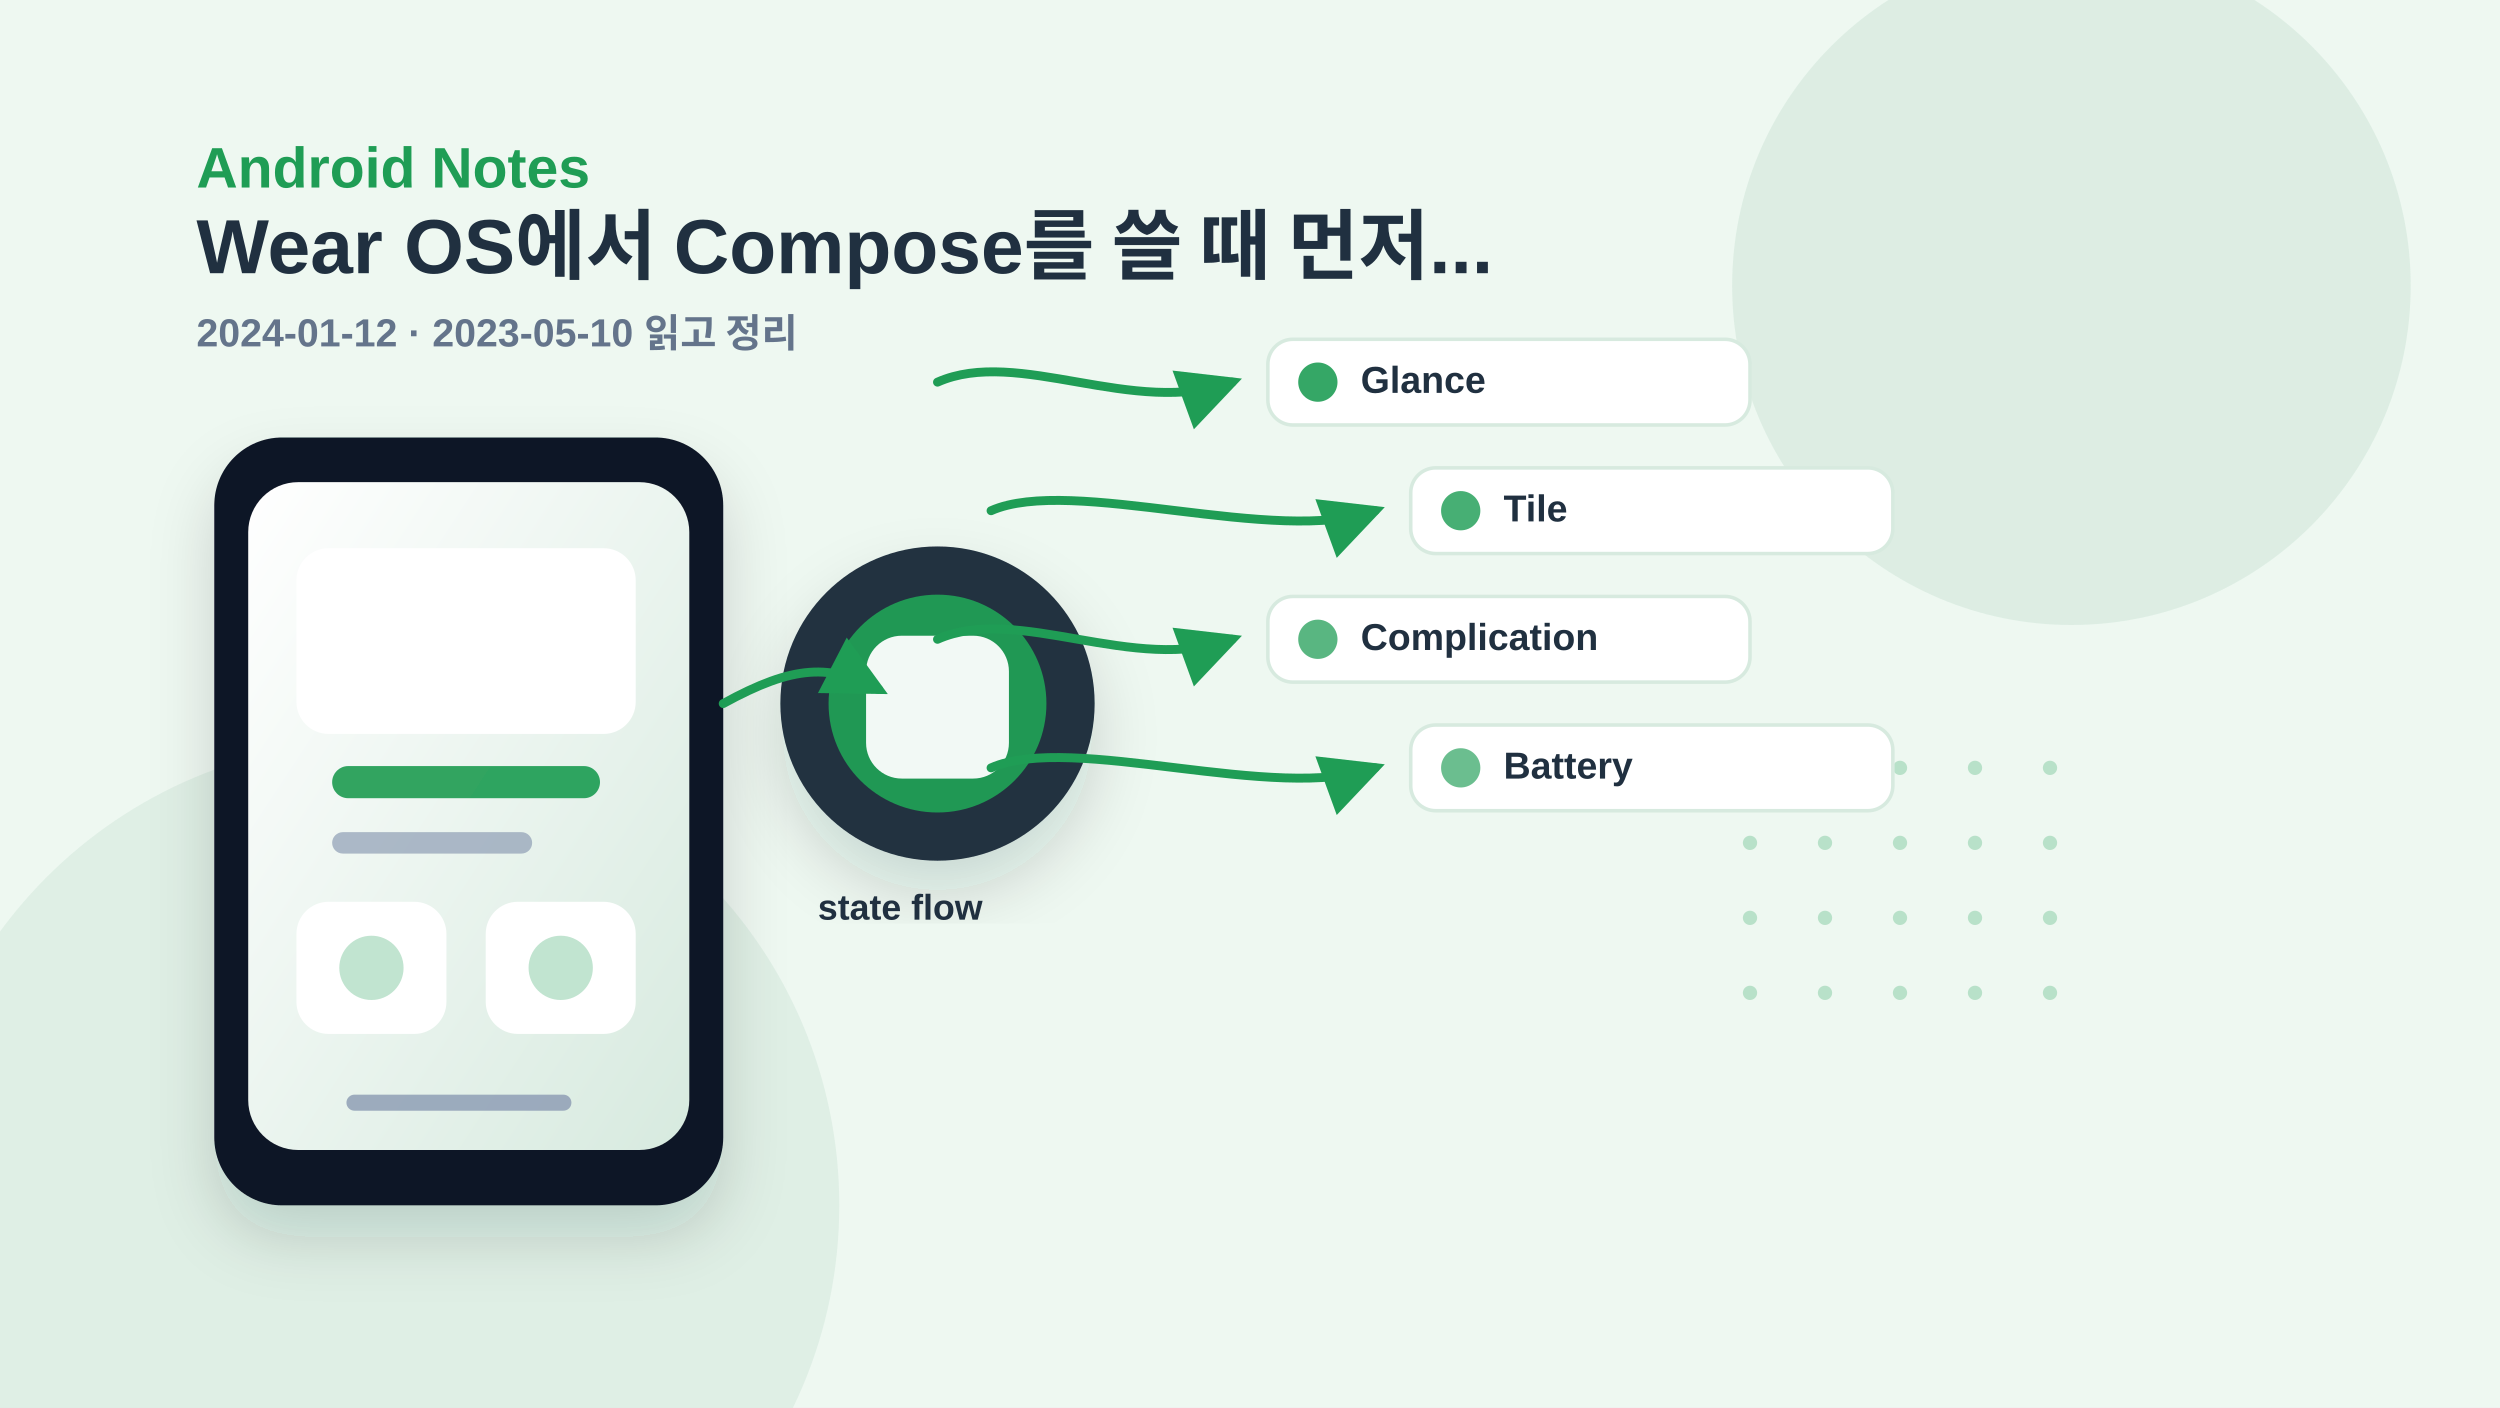
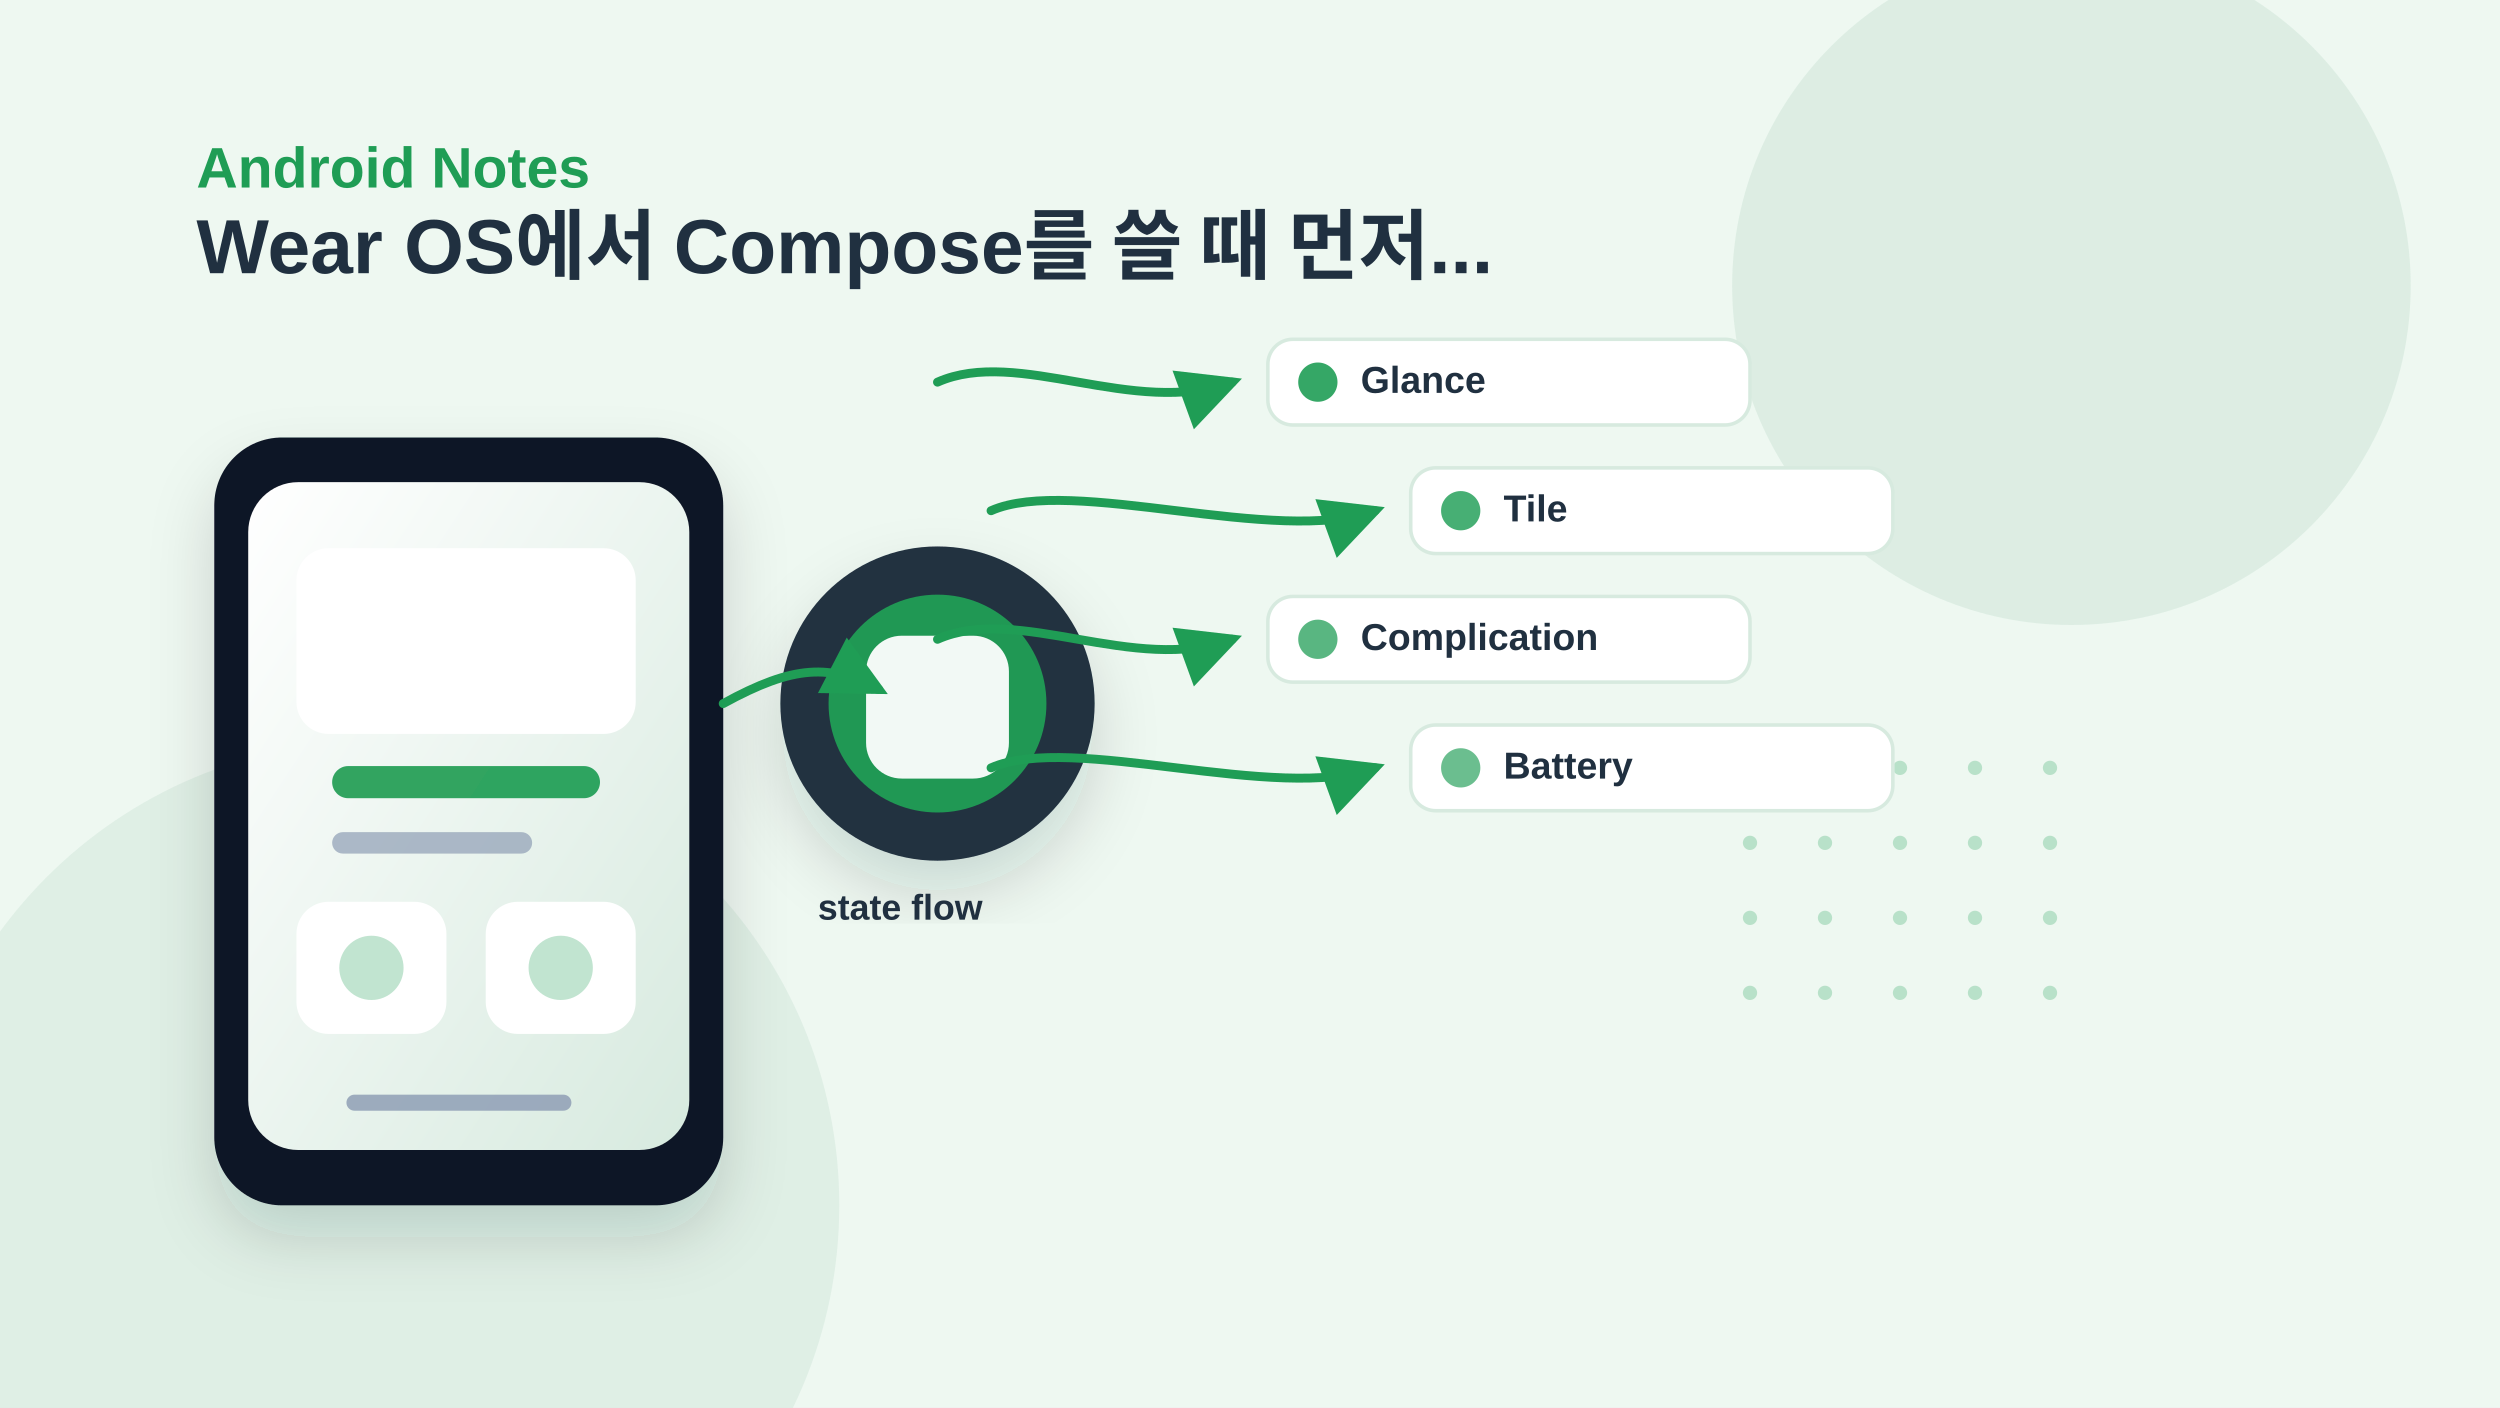
<svg xmlns="http://www.w3.org/2000/svg" width="1400" height="788" viewBox="0 0 1400 788" role="img" aria-label="Wear OS에서 Compose를 쓸 때 먼저 생각할 것">
  <defs>
    <marker id="arrow" viewBox="0 0 12 12" refX="10" refY="6" markerWidth="7" markerHeight="7" orient="auto-start-reverse">
      <path d="M 0 0 L 12 6 L 0 12 z" fill="#1f9d55" />
    </marker>
    <filter id="shadow" x="-20%" y="-20%" width="140%" height="140%">
      <feDropShadow dx="0" dy="18" stdDeviation="18" flood-color="#17202a" flood-opacity="0.16" />
    </filter>
    <linearGradient id="phone" x1="0" y1="0" x2="1" y2="1">
      <stop offset="0%" stop-color="#ffffff" />
      <stop offset="100%" stop-color="#d7eadf" />
    </linearGradient>
  </defs>
  <rect width="1400" height="788" fill="#eef8f1" />
  <circle cx="1160" cy="160" r="190" fill="#d7eadf" opacity="0.75" />
  <circle cx="210" cy="675" r="260" fill="#d7eadf" opacity="0.65" />
  <g opacity="0.26">
    <circle cx="980" cy="430" r="4" fill="#1f9d55" />
    <circle cx="1022" cy="430" r="4" fill="#1f9d55" />
    <circle cx="1064" cy="430" r="4" fill="#1f9d55" />
    <circle cx="1106" cy="430" r="4" fill="#1f9d55" />
    <circle cx="1148" cy="430" r="4" fill="#1f9d55" />
    <circle cx="980" cy="472" r="4" fill="#1f9d55" />
    <circle cx="1022" cy="472" r="4" fill="#1f9d55" />
    <circle cx="1064" cy="472" r="4" fill="#1f9d55" />
    <circle cx="1106" cy="472" r="4" fill="#1f9d55" />
    <circle cx="1148" cy="472" r="4" fill="#1f9d55" />
    <circle cx="980" cy="514" r="4" fill="#1f9d55" />
    <circle cx="1022" cy="514" r="4" fill="#1f9d55" />
    <circle cx="1064" cy="514" r="4" fill="#1f9d55" />
    <circle cx="1106" cy="514" r="4" fill="#1f9d55" />
    <circle cx="1148" cy="514" r="4" fill="#1f9d55" />
    <circle cx="980" cy="556" r="4" fill="#1f9d55" />
    <circle cx="1022" cy="556" r="4" fill="#1f9d55" />
    <circle cx="1064" cy="556" r="4" fill="#1f9d55" />
    <circle cx="1106" cy="556" r="4" fill="#1f9d55" />
    <circle cx="1148" cy="556" r="4" fill="#1f9d55" />
  </g>
  <text x="110" y="105" font-family="Arial, Apple SD Gothic Neo, sans-serif" font-size="32" fill="#1f9d55" font-weight="800">Android Notes</text>
  <text x="110" y="153" font-family="Arial, Apple SD Gothic Neo, sans-serif" font-size="43" fill="#203040" font-weight="800">Wear OS에서 Compose를 쓸 때 먼저...</text>
-   <text x="110" y="194" font-family="Arial, Apple SD Gothic Neo, sans-serif" font-size="22" fill="#64748b" font-weight="600">2024-01-12 · 2023-05-10 읽고 정리</text>
  <g filter="url(#shadow)">
    <rect x="120" y="245" width="285" height="430" rx="38" fill="#111827" />
    <rect x="139" y="270" width="247" height="374" rx="28" fill="url(#phone)" />
    <rect x="166" y="307" width="190" height="104" rx="18" fill="#ffffff" />
    <rect x="186" y="429" width="150" height="18" rx="9" fill="#1f9d55" opacity="0.92" />
    <rect x="186" y="466" width="112" height="12" rx="6" fill="#94a3b8" opacity="0.75" />
    <rect x="166" y="505" width="84" height="74" rx="18" fill="#ffffff" />
    <rect x="272" y="505" width="84" height="74" rx="18" fill="#ffffff" />
    <circle cx="208" cy="542" r="18" fill="#1f9d55" opacity="0.28" />
    <circle cx="314" cy="542" r="18" fill="#1f9d55" opacity="0.28" />
    <rect x="194" y="613" width="126" height="9" rx="4.5" fill="#94a3b8" opacity="0.9" />
  </g>
  <g>
    <circle cx="525" cy="394" r="88" fill="#203040" filter="url(#shadow)" />
    <circle cx="525" cy="394" r="61" fill="#1f9d55" opacity="0.95" />
    <rect x="485" y="356" width="80" height="80" rx="20" fill="#ffffff" opacity="0.94" />
    <path d="M 405 394 C 445 372, 465 372, 492 386" fill="none" stroke="#1f9d55" stroke-width="5" stroke-linecap="round" marker-end="url(#arrow)" />
    <text x="458" y="515" font-family="Arial, Apple SD Gothic Neo, sans-serif" font-size="20" fill="#203040" font-weight="800">state flow</text>
  </g>
  <path d="M 525 214 C 570 194, 635 234, 690 214" fill="none" stroke="#1f9d55" stroke-width="5" stroke-linecap="round" marker-end="url(#arrow)" />
  <path d="M 555 286 C 600 266, 715 306, 770 286" fill="none" stroke="#1f9d55" stroke-width="5" stroke-linecap="round" marker-end="url(#arrow)" />
  <path d="M 525 358 C 570 338, 635 378, 690 358" fill="none" stroke="#1f9d55" stroke-width="5" stroke-linecap="round" marker-end="url(#arrow)" />
  <path d="M 555 430 C 600 410, 715 450, 770 430" fill="none" stroke="#1f9d55" stroke-width="5" stroke-linecap="round" marker-end="url(#arrow)" />
  <rect x="710" y="190" width="270" height="48" rx="14" fill="#ffffff" stroke="#d7eadf" stroke-width="2" />
  <circle cx="738" cy="214" r="11" fill="#1f9d55" opacity="0.9" />
  <text x="762" y="220" font-family="Arial, Apple SD Gothic Neo, sans-serif" font-size="21" fill="#203040" font-weight="700">Glance</text>
  <rect x="790" y="262" width="270" height="48" rx="14" fill="#ffffff" stroke="#d7eadf" stroke-width="2" />
  <circle cx="818" cy="286" r="11" fill="#1f9d55" opacity="0.82" />
  <text x="842" y="292" font-family="Arial, Apple SD Gothic Neo, sans-serif" font-size="21" fill="#203040" font-weight="700">Tile</text>
  <rect x="710" y="334" width="270" height="48" rx="14" fill="#ffffff" stroke="#d7eadf" stroke-width="2" />
  <circle cx="738" cy="358" r="11" fill="#1f9d55" opacity="0.74" />
  <text x="762" y="364" font-family="Arial, Apple SD Gothic Neo, sans-serif" font-size="21" fill="#203040" font-weight="700">Complication</text>
  <rect x="790" y="406" width="270" height="48" rx="14" fill="#ffffff" stroke="#d7eadf" stroke-width="2" />
  <circle cx="818" cy="430" r="11" fill="#1f9d55" opacity="0.66" />
  <text x="842" y="436" font-family="Arial, Apple SD Gothic Neo, sans-serif" font-size="21" fill="#203040" font-weight="700">Battery</text>
</svg>
